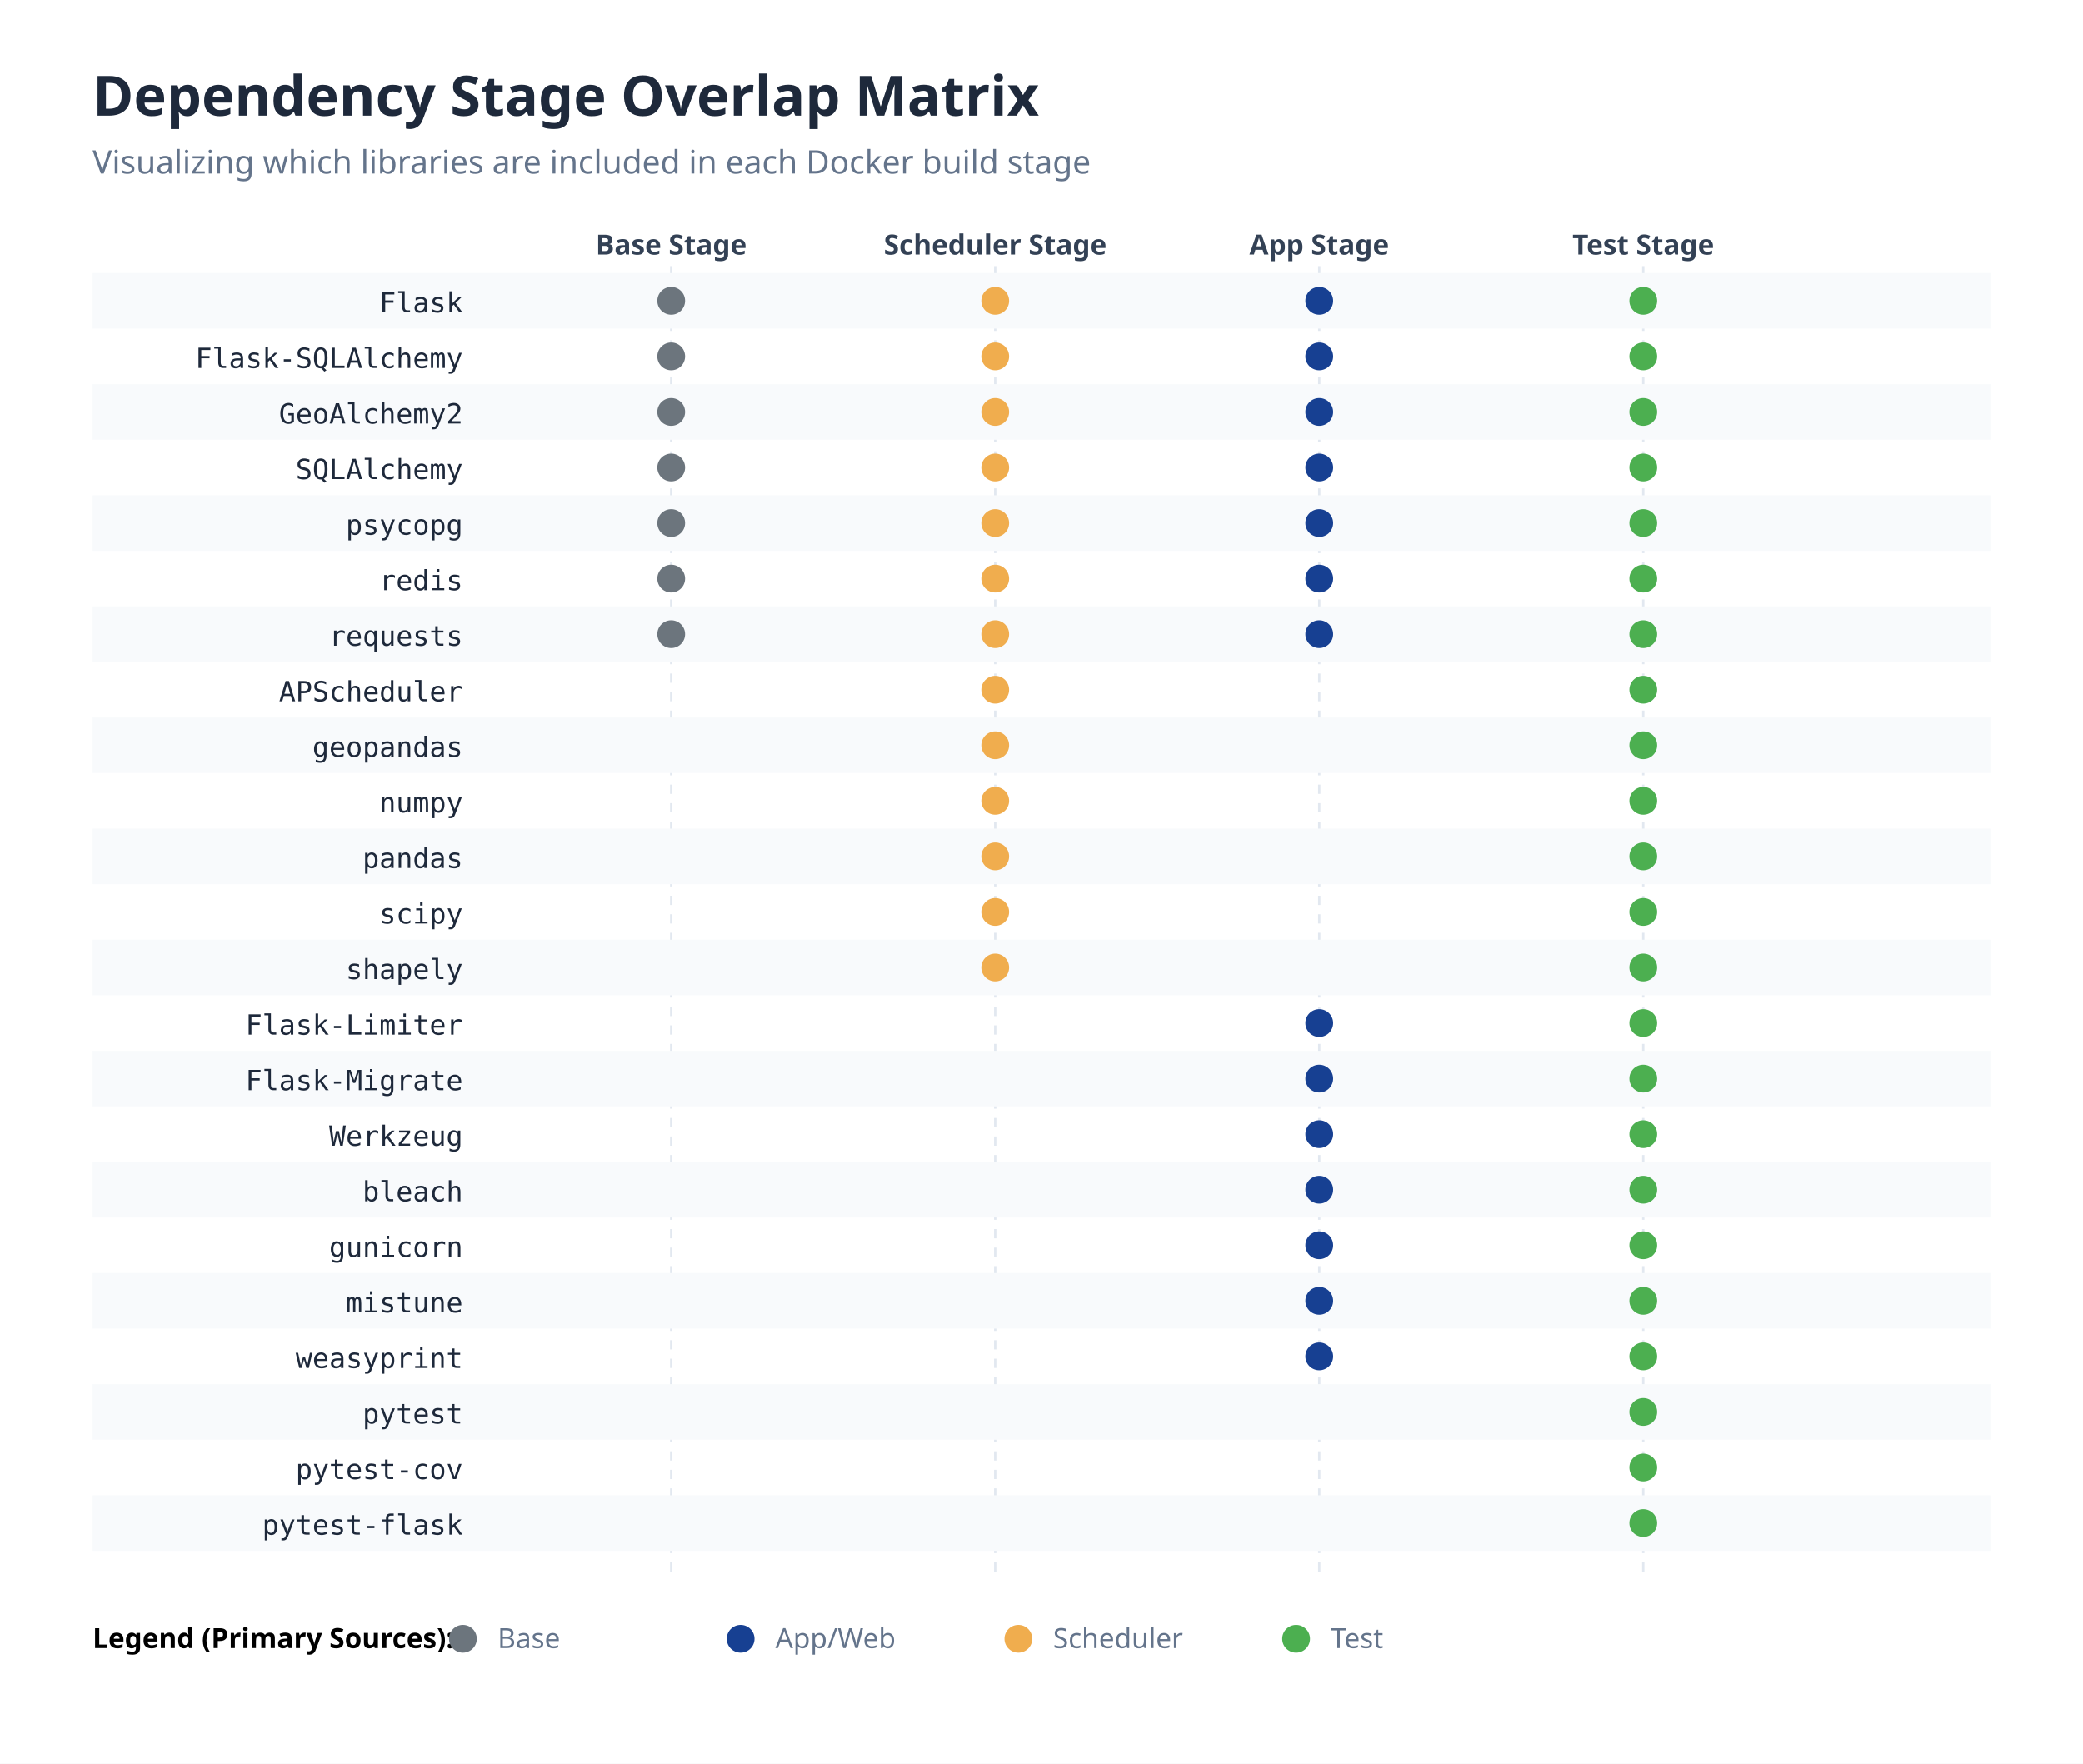
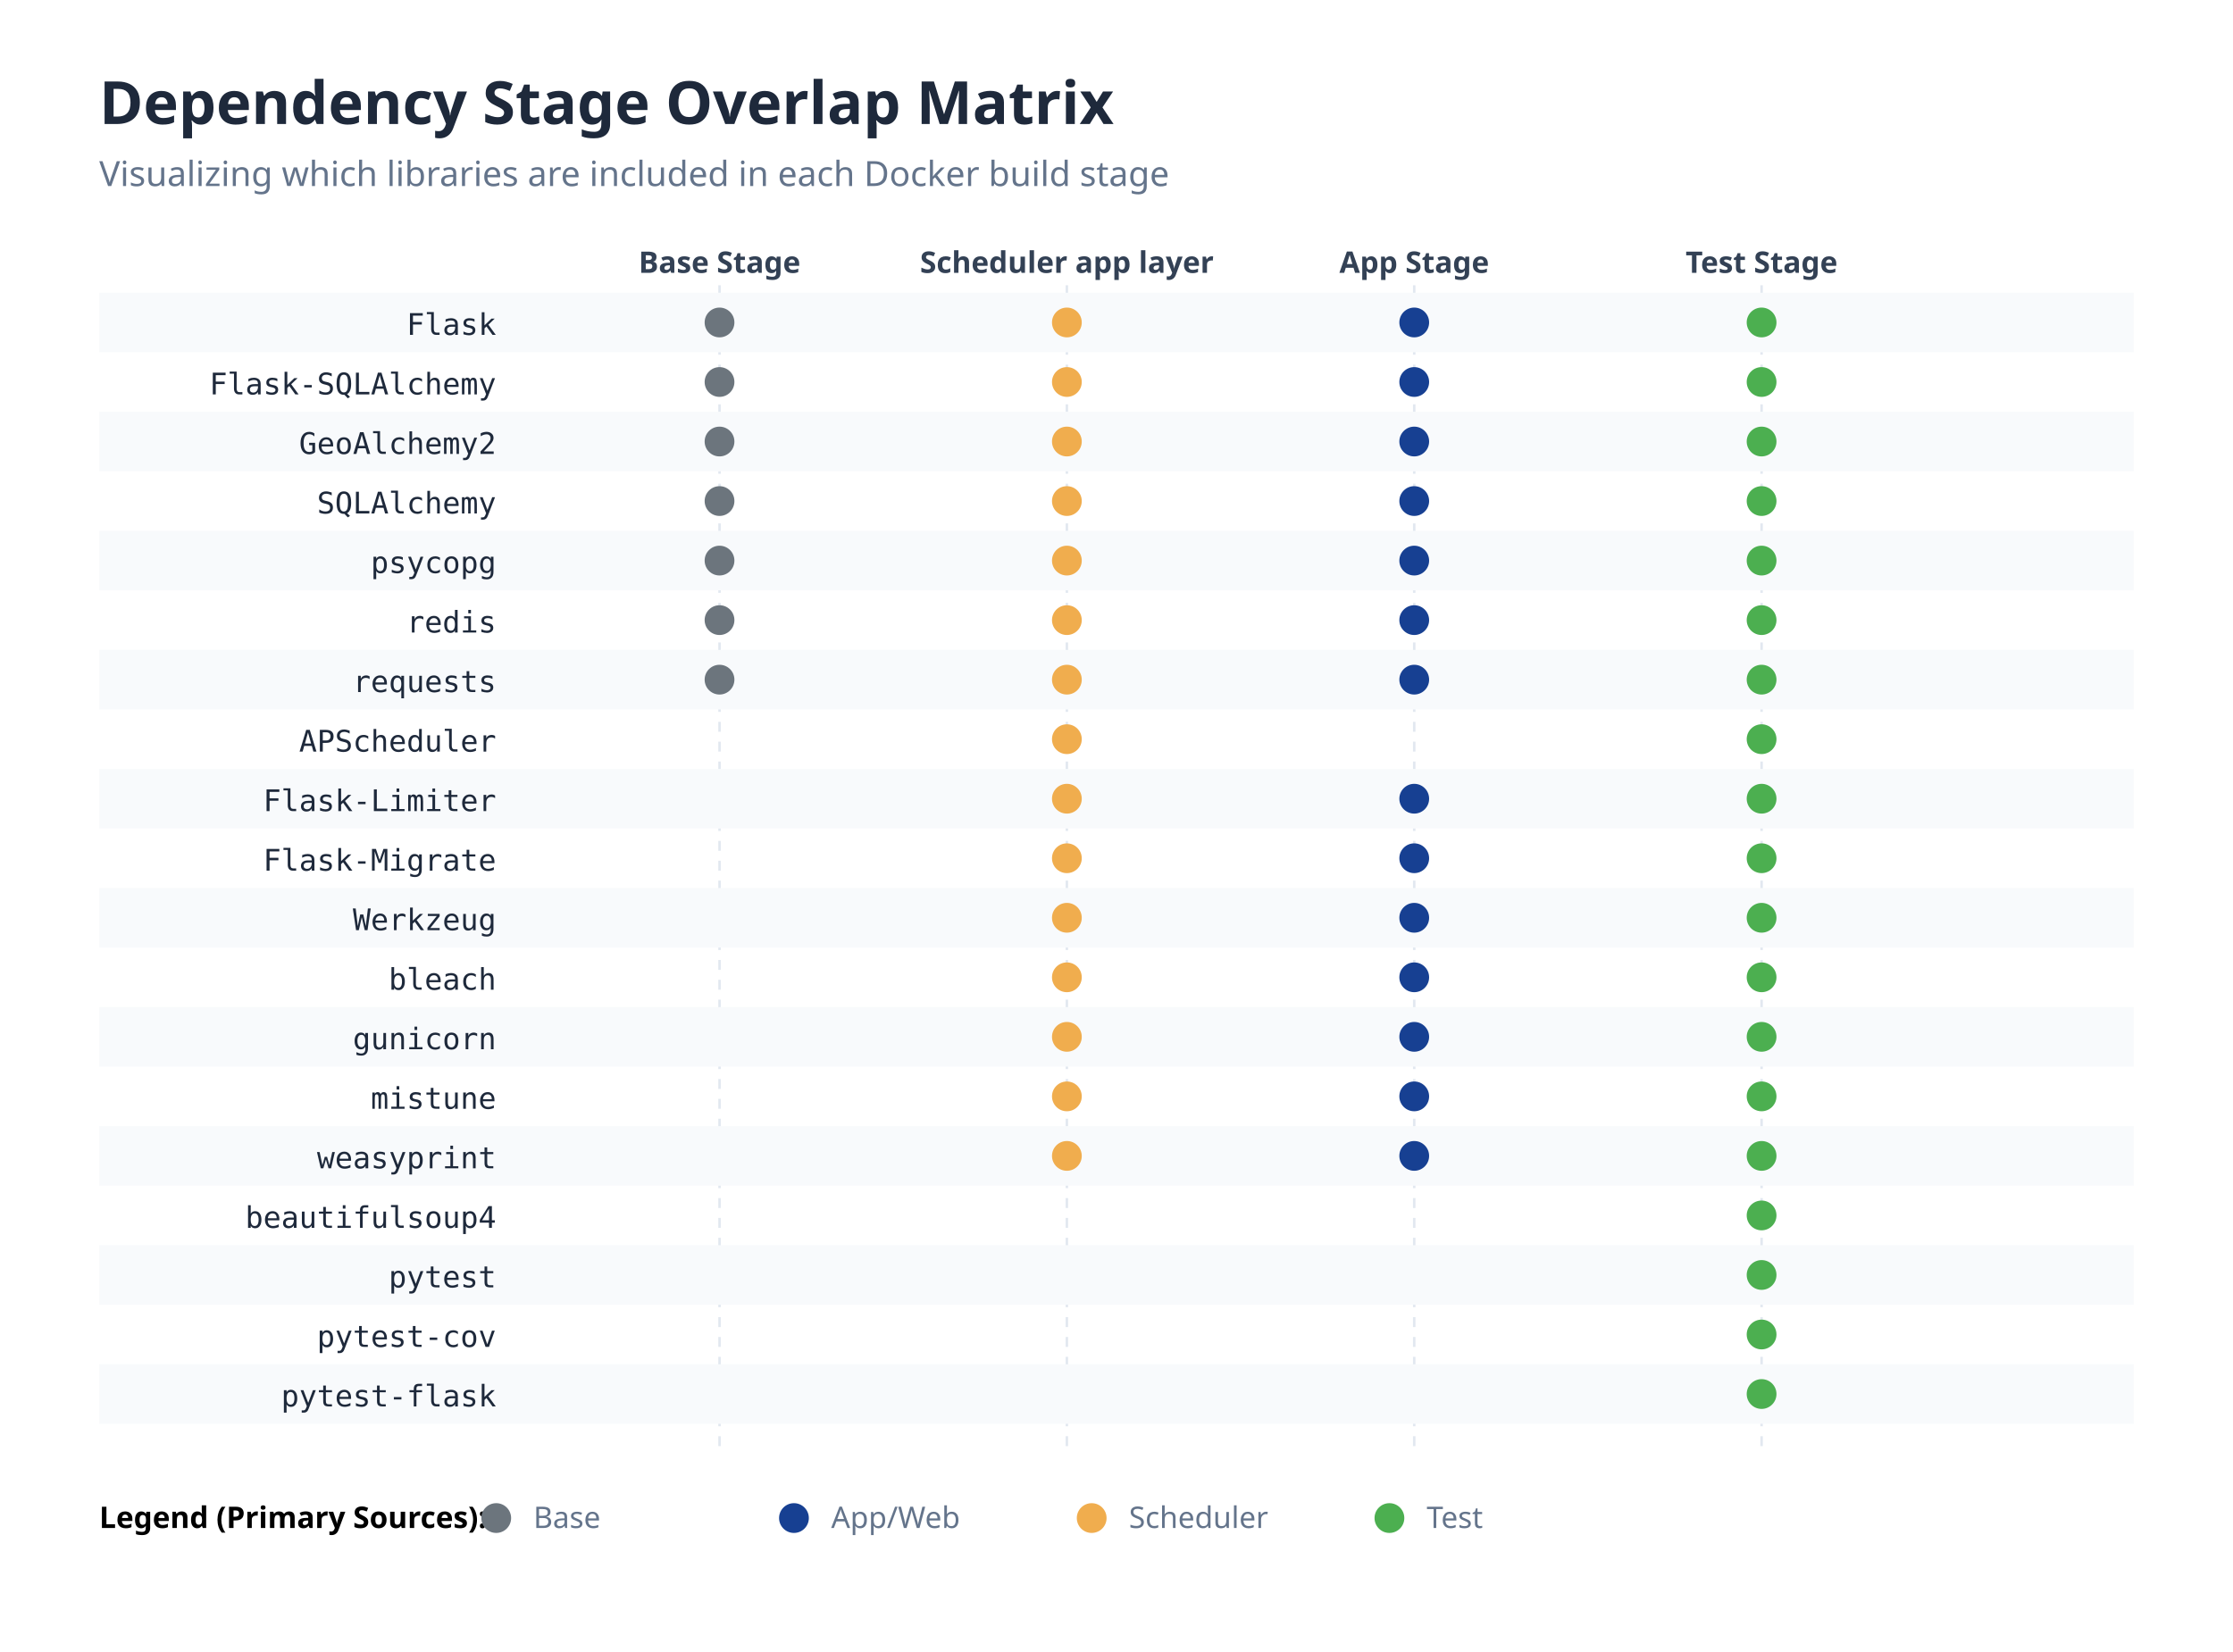
- <svg xmlns="http://www.w3.org/2000/svg" width="900" height="762" viewBox="0 0 900 762">
+ <svg xmlns="http://www.w3.org/2000/svg" width="900" height="666" viewBox="0 0 900 666">
  <rect width="100%" height="100%" fill="#ffffff" />
  <text x="40" y="50" font-size="24" font-family="sans-serif" font-weight="bold" fill="#1e293b">Dependency Stage Overlap Matrix</text>
  <text x="40" y="75" font-size="14" font-family="sans-serif" fill="#64748b">Visualizing which libraries are included in each Docker build stage</text>
  <text x="290.0" y="110" text-anchor="middle" font-size="12" font-family="sans-serif" font-weight="bold" fill="#334155">Base Stage</text>
-   <line x1="290.0" y1="115" x2="290.0" y2="682" stroke="#e2e8f0" stroke-width="1" stroke-dasharray="4" />
-   <text x="430.0" y="110" text-anchor="middle" font-size="12" font-family="sans-serif" font-weight="bold" fill="#334155">Scheduler Stage</text>
-   <line x1="430.0" y1="115" x2="430.0" y2="682" stroke="#e2e8f0" stroke-width="1" stroke-dasharray="4" />
+   <line x1="290.0" y1="115" x2="290.0" y2="586" stroke="#e2e8f0" stroke-width="1" stroke-dasharray="4" />
+   <text x="430.0" y="110" text-anchor="middle" font-size="12" font-family="sans-serif" font-weight="bold" fill="#334155">Scheduler app layer</text>
+   <line x1="430.0" y1="115" x2="430.0" y2="586" stroke="#e2e8f0" stroke-width="1" stroke-dasharray="4" />
  <text x="570.0" y="110" text-anchor="middle" font-size="12" font-family="sans-serif" font-weight="bold" fill="#334155">App Stage</text>
-   <line x1="570.0" y1="115" x2="570.0" y2="682" stroke="#e2e8f0" stroke-width="1" stroke-dasharray="4" />
+   <line x1="570.0" y1="115" x2="570.0" y2="586" stroke="#e2e8f0" stroke-width="1" stroke-dasharray="4" />
  <text x="710.0" y="110" text-anchor="middle" font-size="12" font-family="sans-serif" font-weight="bold" fill="#334155">Test Stage</text>
-   <line x1="710.0" y1="115" x2="710.0" y2="682" stroke="#e2e8f0" stroke-width="1" stroke-dasharray="4" />
+   <line x1="710.0" y1="115" x2="710.0" y2="586" stroke="#e2e8f0" stroke-width="1" stroke-dasharray="4" />
  <rect x="40" y="118.0" width="820" height="24" fill="#f8fafc" />
  <text x="200" y="135" text-anchor="end" font-size="12" font-family="monospace" fill="#1e293b">Flask</text>
  <circle cx="290.0" cy="130" r="6" fill="#6C757D" />
  <circle cx="430.0" cy="130" r="6" fill="#F0AD4E" />
  <circle cx="570.0" cy="130" r="6" fill="#174092" />
  <circle cx="710.0" cy="130" r="6" fill="#4CAF50" />
  <text x="200" y="159" text-anchor="end" font-size="12" font-family="monospace" fill="#1e293b">Flask-SQLAlchemy</text>
  <circle cx="290.0" cy="154" r="6" fill="#6C757D" />
  <circle cx="430.0" cy="154" r="6" fill="#F0AD4E" />
  <circle cx="570.0" cy="154" r="6" fill="#174092" />
  <circle cx="710.0" cy="154" r="6" fill="#4CAF50" />
  <rect x="40" y="166.0" width="820" height="24" fill="#f8fafc" />
  <text x="200" y="183" text-anchor="end" font-size="12" font-family="monospace" fill="#1e293b">GeoAlchemy2</text>
  <circle cx="290.0" cy="178" r="6" fill="#6C757D" />
  <circle cx="430.0" cy="178" r="6" fill="#F0AD4E" />
  <circle cx="570.0" cy="178" r="6" fill="#174092" />
  <circle cx="710.0" cy="178" r="6" fill="#4CAF50" />
  <text x="200" y="207" text-anchor="end" font-size="12" font-family="monospace" fill="#1e293b">SQLAlchemy</text>
  <circle cx="290.0" cy="202" r="6" fill="#6C757D" />
  <circle cx="430.0" cy="202" r="6" fill="#F0AD4E" />
  <circle cx="570.0" cy="202" r="6" fill="#174092" />
  <circle cx="710.0" cy="202" r="6" fill="#4CAF50" />
  <rect x="40" y="214.0" width="820" height="24" fill="#f8fafc" />
  <text x="200" y="231" text-anchor="end" font-size="12" font-family="monospace" fill="#1e293b">psycopg</text>
  <circle cx="290.0" cy="226" r="6" fill="#6C757D" />
  <circle cx="430.0" cy="226" r="6" fill="#F0AD4E" />
  <circle cx="570.0" cy="226" r="6" fill="#174092" />
  <circle cx="710.0" cy="226" r="6" fill="#4CAF50" />
  <text x="200" y="255" text-anchor="end" font-size="12" font-family="monospace" fill="#1e293b">redis</text>
  <circle cx="290.0" cy="250" r="6" fill="#6C757D" />
  <circle cx="430.0" cy="250" r="6" fill="#F0AD4E" />
  <circle cx="570.0" cy="250" r="6" fill="#174092" />
  <circle cx="710.0" cy="250" r="6" fill="#4CAF50" />
  <rect x="40" y="262.0" width="820" height="24" fill="#f8fafc" />
  <text x="200" y="279" text-anchor="end" font-size="12" font-family="monospace" fill="#1e293b">requests</text>
  <circle cx="290.0" cy="274" r="6" fill="#6C757D" />
  <circle cx="430.0" cy="274" r="6" fill="#F0AD4E" />
  <circle cx="570.0" cy="274" r="6" fill="#174092" />
  <circle cx="710.0" cy="274" r="6" fill="#4CAF50" />
  <text x="200" y="303" text-anchor="end" font-size="12" font-family="monospace" fill="#1e293b">APScheduler</text>
  <circle cx="430.0" cy="298" r="6" fill="#F0AD4E" />
  <circle cx="710.0" cy="298" r="6" fill="#4CAF50" />
  <rect x="40" y="310.0" width="820" height="24" fill="#f8fafc" />
-   <text x="200" y="327" text-anchor="end" font-size="12" font-family="monospace" fill="#1e293b">geopandas</text>
+   <text x="200" y="327" text-anchor="end" font-size="12" font-family="monospace" fill="#1e293b">Flask-Limiter</text>
  <circle cx="430.0" cy="322" r="6" fill="#F0AD4E" />
+   <circle cx="570.0" cy="322" r="6" fill="#174092" />
  <circle cx="710.0" cy="322" r="6" fill="#4CAF50" />
-   <text x="200" y="351" text-anchor="end" font-size="12" font-family="monospace" fill="#1e293b">numpy</text>
+   <text x="200" y="351" text-anchor="end" font-size="12" font-family="monospace" fill="#1e293b">Flask-Migrate</text>
  <circle cx="430.0" cy="346" r="6" fill="#F0AD4E" />
+   <circle cx="570.0" cy="346" r="6" fill="#174092" />
  <circle cx="710.0" cy="346" r="6" fill="#4CAF50" />
  <rect x="40" y="358.0" width="820" height="24" fill="#f8fafc" />
-   <text x="200" y="375" text-anchor="end" font-size="12" font-family="monospace" fill="#1e293b">pandas</text>
+   <text x="200" y="375" text-anchor="end" font-size="12" font-family="monospace" fill="#1e293b">Werkzeug</text>
  <circle cx="430.0" cy="370" r="6" fill="#F0AD4E" />
+   <circle cx="570.0" cy="370" r="6" fill="#174092" />
  <circle cx="710.0" cy="370" r="6" fill="#4CAF50" />
-   <text x="200" y="399" text-anchor="end" font-size="12" font-family="monospace" fill="#1e293b">scipy</text>
+   <text x="200" y="399" text-anchor="end" font-size="12" font-family="monospace" fill="#1e293b">bleach</text>
  <circle cx="430.0" cy="394" r="6" fill="#F0AD4E" />
+   <circle cx="570.0" cy="394" r="6" fill="#174092" />
  <circle cx="710.0" cy="394" r="6" fill="#4CAF50" />
  <rect x="40" y="406.0" width="820" height="24" fill="#f8fafc" />
-   <text x="200" y="423" text-anchor="end" font-size="12" font-family="monospace" fill="#1e293b">shapely</text>
+   <text x="200" y="423" text-anchor="end" font-size="12" font-family="monospace" fill="#1e293b">gunicorn</text>
  <circle cx="430.0" cy="418" r="6" fill="#F0AD4E" />
+   <circle cx="570.0" cy="418" r="6" fill="#174092" />
  <circle cx="710.0" cy="418" r="6" fill="#4CAF50" />
-   <text x="200" y="447" text-anchor="end" font-size="12" font-family="monospace" fill="#1e293b">Flask-Limiter</text>
+   <text x="200" y="447" text-anchor="end" font-size="12" font-family="monospace" fill="#1e293b">mistune</text>
+   <circle cx="430.0" cy="442" r="6" fill="#F0AD4E" />
  <circle cx="570.0" cy="442" r="6" fill="#174092" />
  <circle cx="710.0" cy="442" r="6" fill="#4CAF50" />
  <rect x="40" y="454.0" width="820" height="24" fill="#f8fafc" />
-   <text x="200" y="471" text-anchor="end" font-size="12" font-family="monospace" fill="#1e293b">Flask-Migrate</text>
+   <text x="200" y="471" text-anchor="end" font-size="12" font-family="monospace" fill="#1e293b">weasyprint</text>
+   <circle cx="430.0" cy="466" r="6" fill="#F0AD4E" />
  <circle cx="570.0" cy="466" r="6" fill="#174092" />
  <circle cx="710.0" cy="466" r="6" fill="#4CAF50" />
-   <text x="200" y="495" text-anchor="end" font-size="12" font-family="monospace" fill="#1e293b">Werkzeug</text>
-   <circle cx="570.0" cy="490" r="6" fill="#174092" />
+   <text x="200" y="495" text-anchor="end" font-size="12" font-family="monospace" fill="#1e293b">beautifulsoup4</text>
  <circle cx="710.0" cy="490" r="6" fill="#4CAF50" />
  <rect x="40" y="502.0" width="820" height="24" fill="#f8fafc" />
-   <text x="200" y="519" text-anchor="end" font-size="12" font-family="monospace" fill="#1e293b">bleach</text>
-   <circle cx="570.0" cy="514" r="6" fill="#174092" />
+   <text x="200" y="519" text-anchor="end" font-size="12" font-family="monospace" fill="#1e293b">pytest</text>
  <circle cx="710.0" cy="514" r="6" fill="#4CAF50" />
-   <text x="200" y="543" text-anchor="end" font-size="12" font-family="monospace" fill="#1e293b">gunicorn</text>
-   <circle cx="570.0" cy="538" r="6" fill="#174092" />
+   <text x="200" y="543" text-anchor="end" font-size="12" font-family="monospace" fill="#1e293b">pytest-cov</text>
  <circle cx="710.0" cy="538" r="6" fill="#4CAF50" />
  <rect x="40" y="550.0" width="820" height="24" fill="#f8fafc" />
-   <text x="200" y="567" text-anchor="end" font-size="12" font-family="monospace" fill="#1e293b">mistune</text>
-   <circle cx="570.0" cy="562" r="6" fill="#174092" />
+   <text x="200" y="567" text-anchor="end" font-size="12" font-family="monospace" fill="#1e293b">pytest-flask</text>
  <circle cx="710.0" cy="562" r="6" fill="#4CAF50" />
-   <text x="200" y="591" text-anchor="end" font-size="12" font-family="monospace" fill="#1e293b">weasyprint</text>
-   <circle cx="570.0" cy="586" r="6" fill="#174092" />
-   <circle cx="710.0" cy="586" r="6" fill="#4CAF50" />
-   <rect x="40" y="598.0" width="820" height="24" fill="#f8fafc" />
-   <text x="200" y="615" text-anchor="end" font-size="12" font-family="monospace" fill="#1e293b">pytest</text>
-   <circle cx="710.0" cy="610" r="6" fill="#4CAF50" />
-   <text x="200" y="639" text-anchor="end" font-size="12" font-family="monospace" fill="#1e293b">pytest-cov</text>
-   <circle cx="710.0" cy="634" r="6" fill="#4CAF50" />
-   <rect x="40" y="646.0" width="820" height="24" fill="#f8fafc" />
-   <text x="200" y="663" text-anchor="end" font-size="12" font-family="monospace" fill="#1e293b">pytest-flask</text>
-   <circle cx="710.0" cy="658" r="6" fill="#4CAF50" />
-   <text x="40" y="712" font-size="12" font-family="sans-serif" font-weight="bold">Legend (Primary Sources):</text>
-   <circle cx="200" cy="708" r="6" fill="#6C757D" />
-   <text x="215" y="712" font-size="12" font-family="sans-serif" fill="#64748b">Base</text>
-   <circle cx="320" cy="708" r="6" fill="#174092" />
-   <text x="335" y="712" font-size="12" font-family="sans-serif" fill="#64748b">App/Web</text>
-   <circle cx="440" cy="708" r="6" fill="#F0AD4E" />
-   <text x="455" y="712" font-size="12" font-family="sans-serif" fill="#64748b">Scheduler</text>
-   <circle cx="560" cy="708" r="6" fill="#4CAF50" />
-   <text x="575" y="712" font-size="12" font-family="sans-serif" fill="#64748b">Test</text>
+   <text x="40" y="616" font-size="12" font-family="sans-serif" font-weight="bold">Legend (Primary Sources):</text>
+   <circle cx="200" cy="612" r="6" fill="#6C757D" />
+   <text x="215" y="616" font-size="12" font-family="sans-serif" fill="#64748b">Base</text>
+   <circle cx="320" cy="612" r="6" fill="#174092" />
+   <text x="335" y="616" font-size="12" font-family="sans-serif" fill="#64748b">App/Web</text>
+   <circle cx="440" cy="612" r="6" fill="#F0AD4E" />
+   <text x="455" y="616" font-size="12" font-family="sans-serif" fill="#64748b">Scheduler</text>
+   <circle cx="560" cy="612" r="6" fill="#4CAF50" />
+   <text x="575" y="616" font-size="12" font-family="sans-serif" fill="#64748b">Test</text>
</svg>
